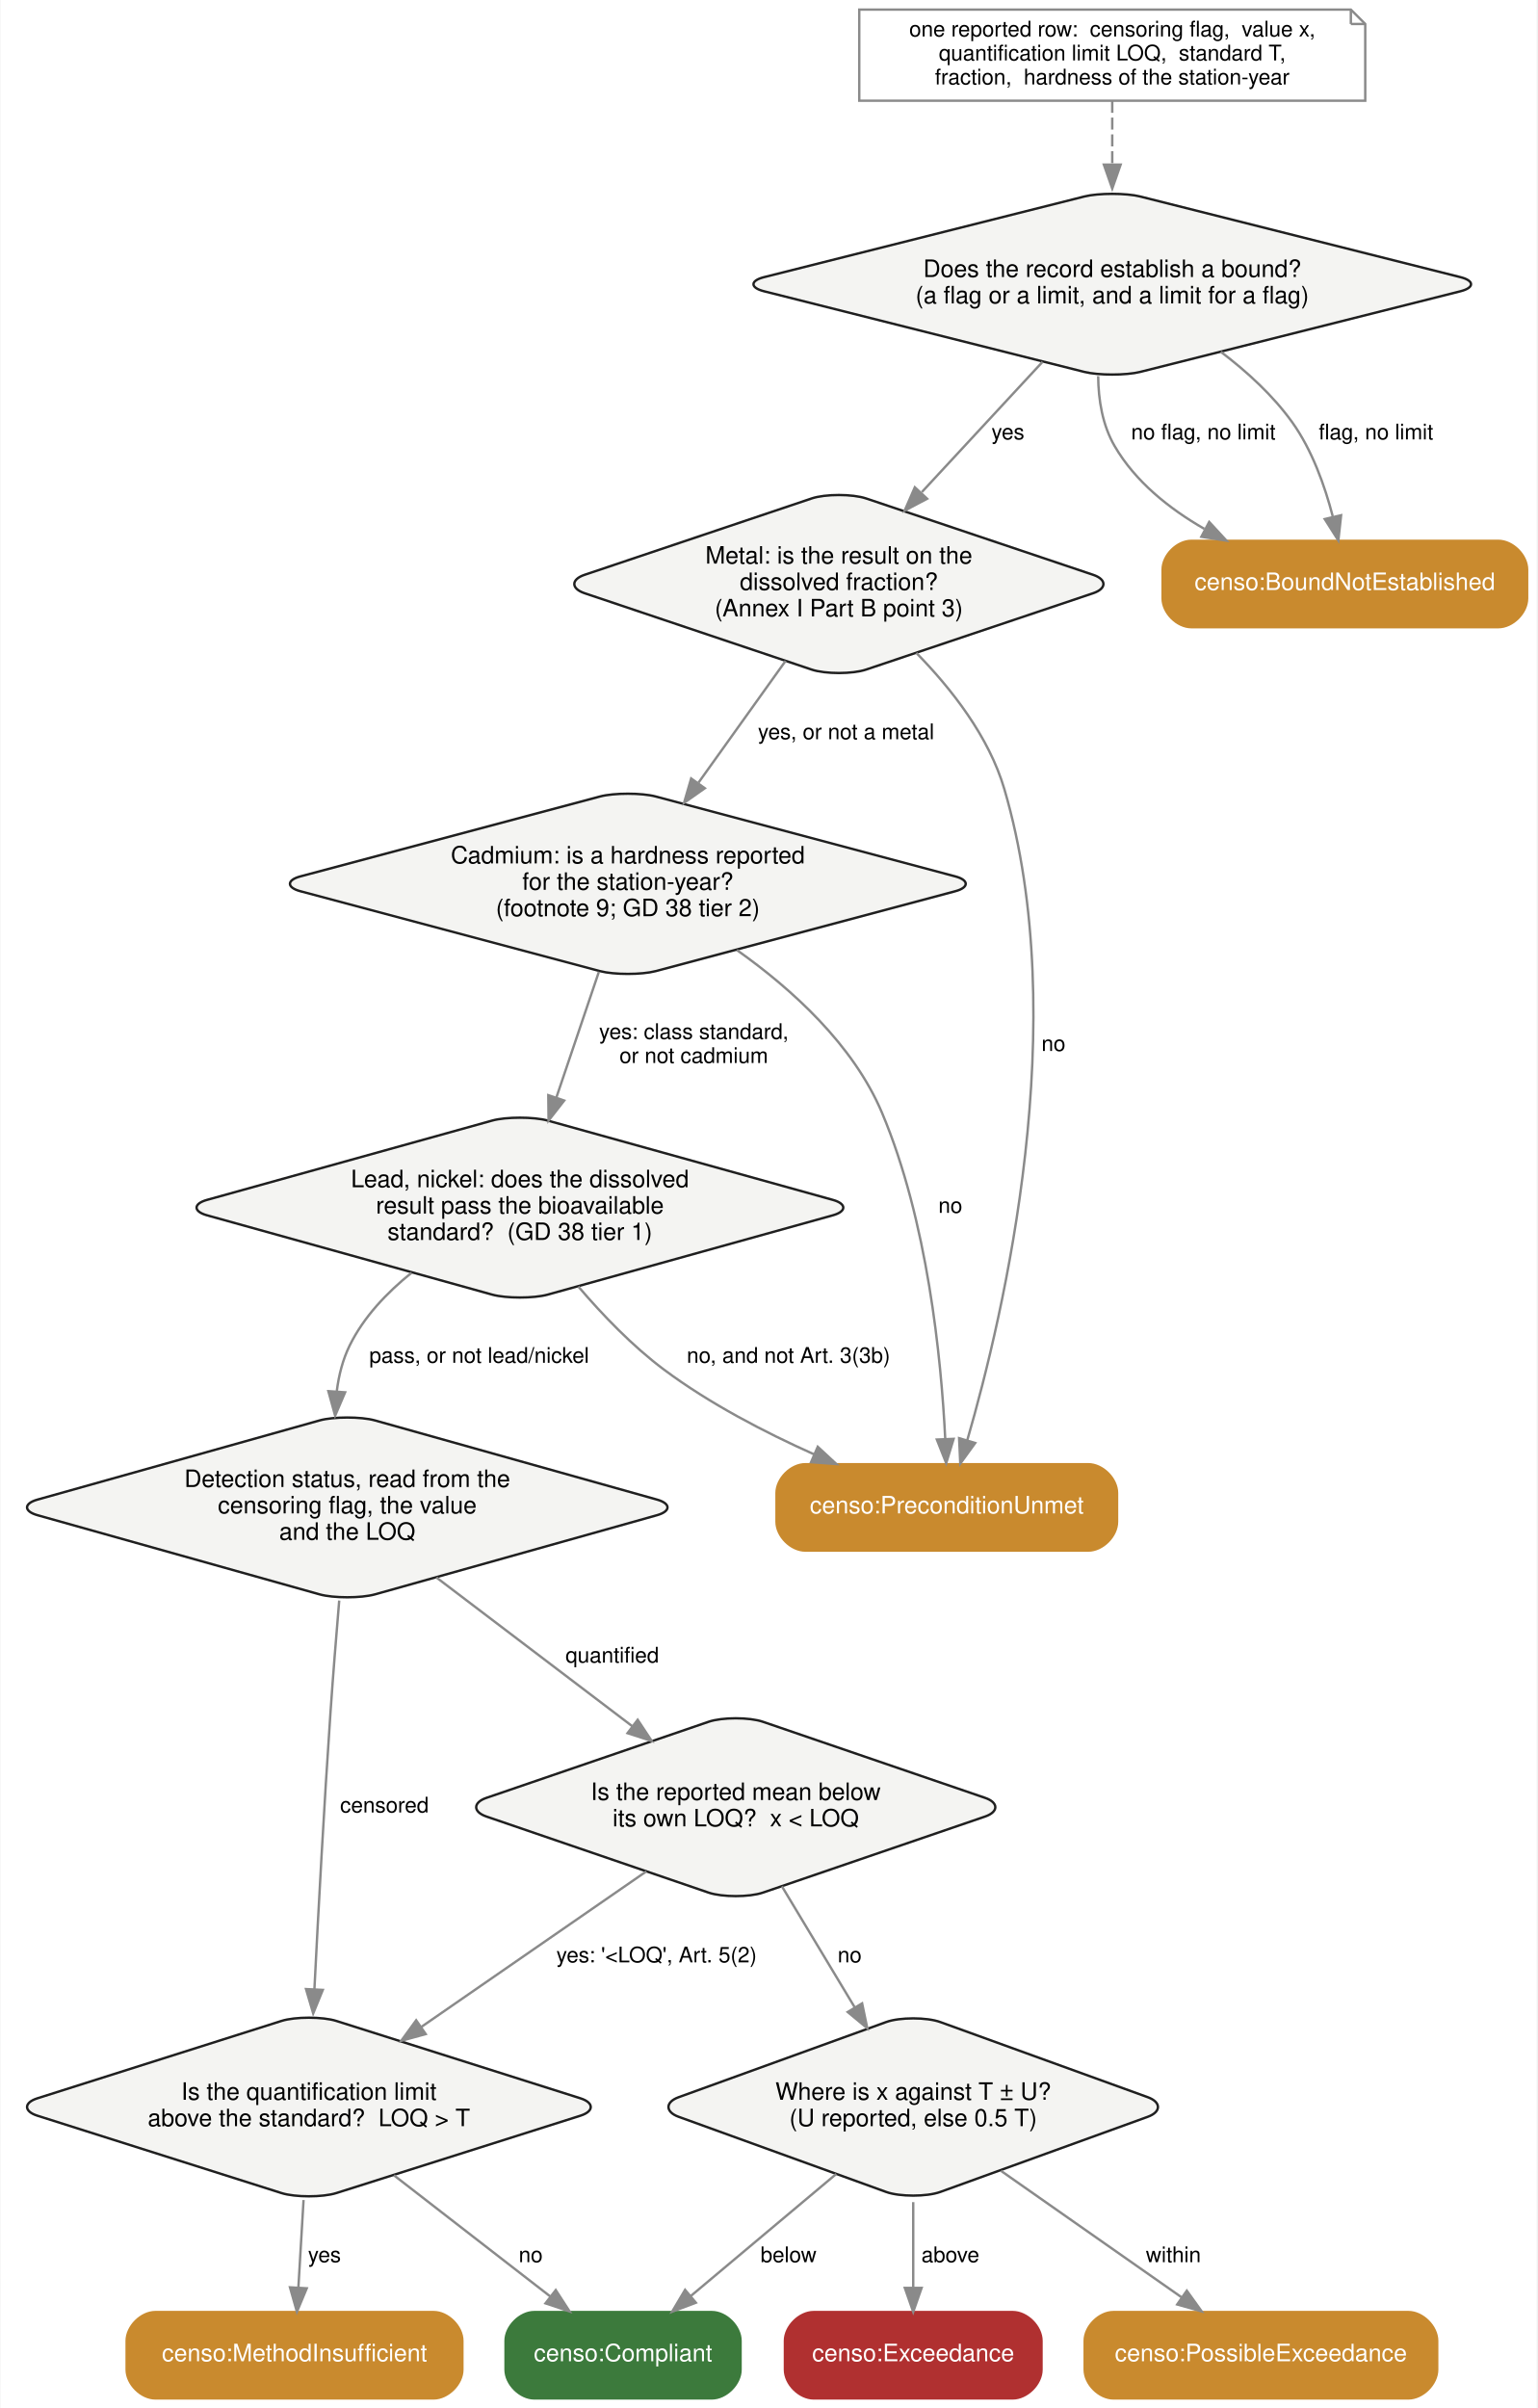
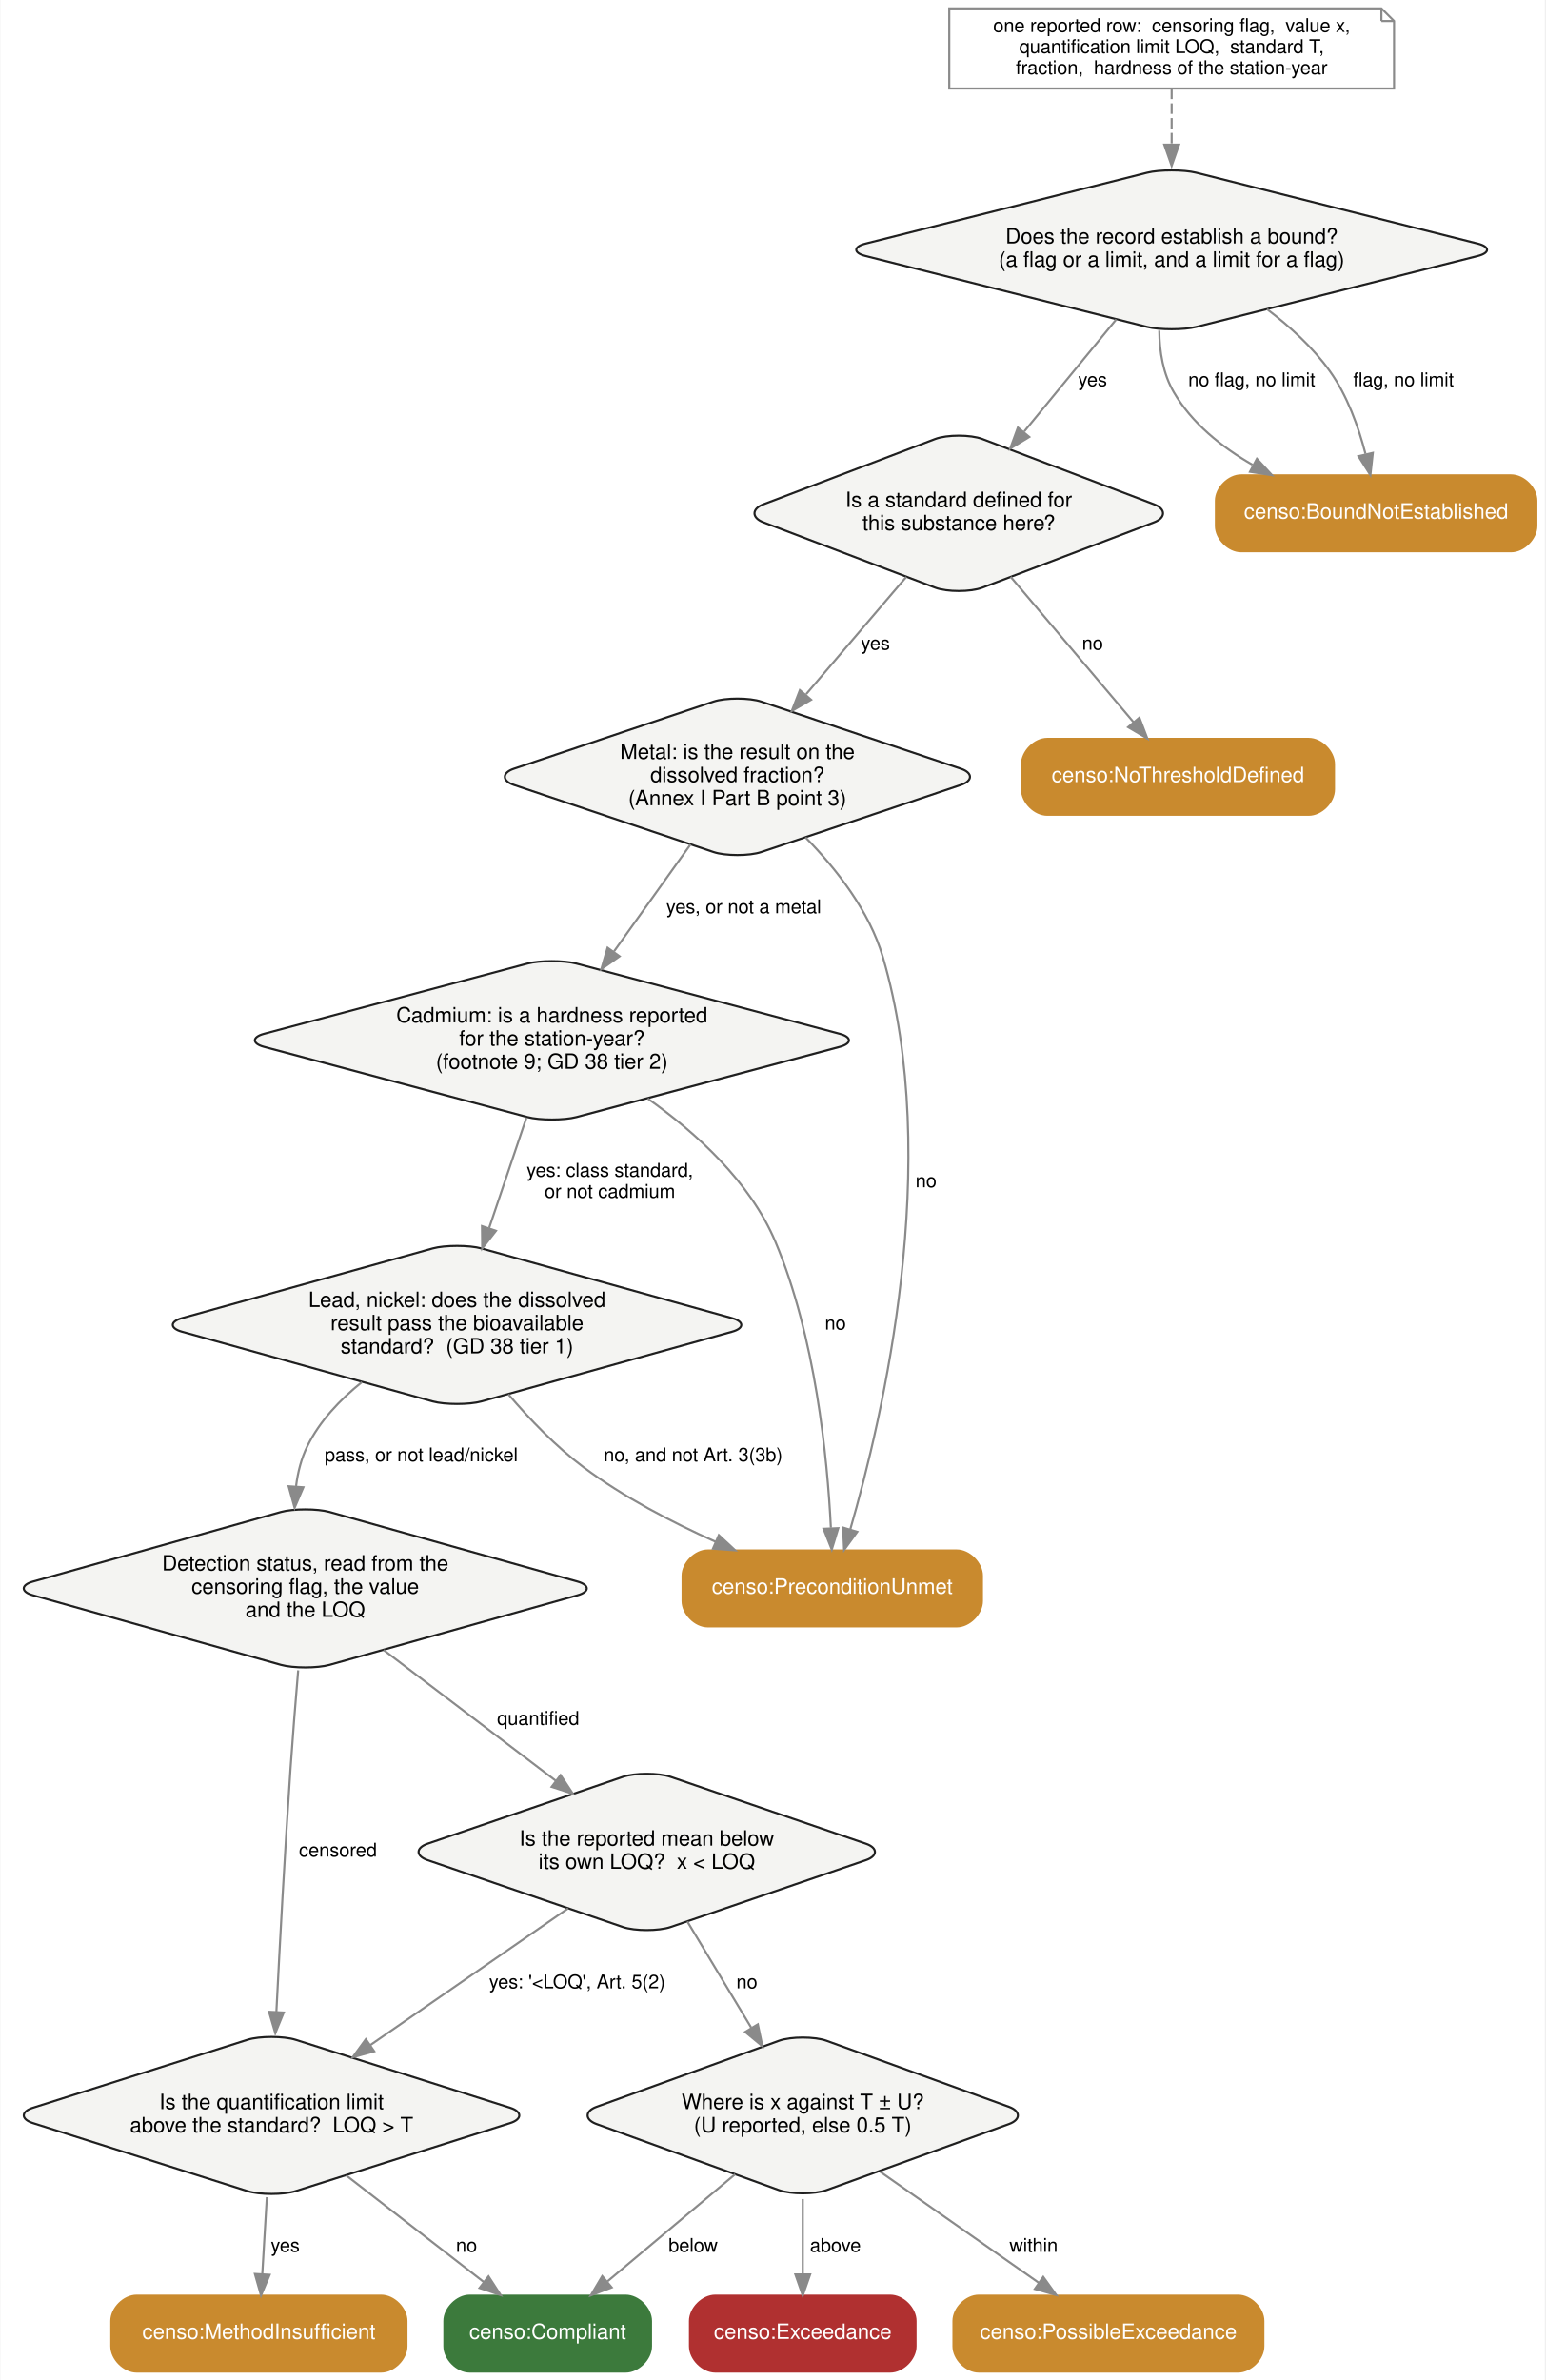
- <svg xmlns="http://www.w3.org/2000/svg" width="641pt" height="1004pt" viewBox="0.00 0.00 640.63 1004.00">
-   <g id="graph0" class="graph" transform="scale(1 1) rotate(0) translate(4 1000)">
-     <polygon fill="white" stroke="transparent" points="-4,4 -4,-1000 636.63,-1000 636.63,4 -4,4" />
+ <svg xmlns="http://www.w3.org/2000/svg" width="733pt" height="1129pt" viewBox="0.00 0.00 732.63 1129.00">
+   <g id="graph0" class="graph" transform="scale(1 1) rotate(0) translate(4 1125)">
+     <polygon fill="white" stroke="transparent" points="-4,4 -4,-1125 728.63,-1125 728.63,4 -4,4" />
    <g id="node1" class="node">
-       <polygon fill="white" stroke="#8a8a8a" points="559.13,-996 354.13,-996 354.13,-958 565.13,-958 565.13,-990 559.13,-996" />
-       <polyline fill="none" stroke="#8a8a8a" points="559.13,-996 559.13,-990 " />
-       <polyline fill="none" stroke="#8a8a8a" points="565.13,-990 559.13,-990 " />
-       <text text-anchor="middle" x="459.63" y="-984.8" font-family="Helvetica,sans-Serif" font-size="9.00">one reported row:  censoring flag,  value x,</text>
-       <text text-anchor="middle" x="459.63" y="-974.8" font-family="Helvetica,sans-Serif" font-size="9.00">quantification limit LOQ,  standard T,</text>
-       <text text-anchor="middle" x="459.63" y="-964.8" font-family="Helvetica,sans-Serif" font-size="9.00">fraction,  hardness of the station-year</text>
+       <polygon fill="white" stroke="#8a8a8a" points="651.13,-1121 446.13,-1121 446.13,-1083 657.13,-1083 657.13,-1115 651.13,-1121" />
+       <polyline fill="none" stroke="#8a8a8a" points="651.13,-1121 651.13,-1115 " />
+       <polyline fill="none" stroke="#8a8a8a" points="657.13,-1115 651.13,-1115 " />
+       <text text-anchor="middle" x="551.63" y="-1109.8" font-family="Helvetica,sans-Serif" font-size="9.00">one reported row:  censoring flag,  value x,</text>
+       <text text-anchor="middle" x="551.63" y="-1099.8" font-family="Helvetica,sans-Serif" font-size="9.00">quantification limit LOQ,  standard T,</text>
+       <text text-anchor="middle" x="551.63" y="-1089.8" font-family="Helvetica,sans-Serif" font-size="9.00">fraction,  hardness of the station-year</text>
    </g>
    <g id="node2" class="node">
-       <path fill="#f4f4f2" stroke="#1f1f1f" d="M447.99,-918.07C447.99,-918.07 314.38,-884.43 314.38,-884.43 308.56,-882.96 308.56,-880.04 314.38,-878.57 314.38,-878.57 447.99,-844.93 447.99,-844.93 453.81,-843.46 465.45,-843.46 471.27,-844.93 471.27,-844.93 604.88,-878.57 604.88,-878.57 610.7,-880.04 610.7,-882.96 604.88,-884.43 604.88,-884.43 471.27,-918.07 471.27,-918.07 465.45,-919.54 453.81,-919.54 447.99,-918.07" />
-       <text text-anchor="middle" x="459.63" y="-884.5" font-family="Helvetica,sans-Serif" font-size="10.00">Does the record establish a bound?</text>
-       <text text-anchor="middle" x="459.63" y="-873.5" font-family="Helvetica,sans-Serif" font-size="10.00">(a flag or a limit, and a limit for a flag)</text>
+       <path fill="#f4f4f2" stroke="#1f1f1f" d="M539.99,-1043.07C539.99,-1043.07 406.38,-1009.43 406.38,-1009.43 400.56,-1007.96 400.56,-1005.04 406.38,-1003.57 406.38,-1003.57 539.99,-969.93 539.99,-969.93 545.81,-968.46 557.45,-968.46 563.27,-969.93 563.27,-969.93 696.88,-1003.57 696.88,-1003.57 702.7,-1005.04 702.7,-1007.96 696.88,-1009.43 696.88,-1009.43 563.27,-1043.07 563.27,-1043.07 557.45,-1044.54 545.81,-1044.54 539.99,-1043.07" />
+       <text text-anchor="middle" x="551.63" y="-1009.5" font-family="Helvetica,sans-Serif" font-size="10.00">Does the record establish a bound?</text>
+       <text text-anchor="middle" x="551.63" y="-998.5" font-family="Helvetica,sans-Serif" font-size="10.00">(a flag or a limit, and a limit for a flag)</text>
    </g>
    <g id="edge1" class="edge">
-       <path fill="none" stroke="#8a8a8a" stroke-dasharray="5,2" d="M459.63,-957.97C459.63,-950.33 459.63,-941.03 459.63,-931.59" />
-       <polygon fill="#8a8a8a" stroke="#8a8a8a" points="463.13,-931.37 459.63,-921.37 456.13,-931.37 463.13,-931.37" />
+       <path fill="none" stroke="#8a8a8a" stroke-dasharray="5,2" d="M551.63,-1082.97C551.63,-1075.33 551.63,-1066.03 551.63,-1056.59" />
+       <polygon fill="#8a8a8a" stroke="#8a8a8a" points="555.13,-1056.37 551.63,-1046.37 548.13,-1056.37 555.13,-1056.37" />
    </g>
    <g id="node3" class="node">
+       <path fill="#f4f4f2" stroke="#1f1f1f" d="M439.41,-916.74C439.41,-916.74 357.94,-885.76 357.94,-885.76 352.33,-883.63 352.33,-879.37 357.94,-877.24 357.94,-877.24 439.41,-846.26 439.41,-846.26 445.02,-844.13 456.24,-844.13 461.85,-846.26 461.85,-846.26 543.32,-877.24 543.32,-877.24 548.93,-879.37 548.93,-883.63 543.32,-885.76 543.32,-885.76 461.85,-916.74 461.85,-916.74 456.24,-918.87 445.02,-918.87 439.41,-916.74" />
+       <text text-anchor="middle" x="450.63" y="-884.5" font-family="Helvetica,sans-Serif" font-size="10.00">Is a standard defined for</text>
+       <text text-anchor="middle" x="450.63" y="-873.5" font-family="Helvetica,sans-Serif" font-size="10.00">this substance here?</text>
+     </g>
+     <g id="edge6" class="edge">
+       <path fill="none" stroke="#8a8a8a" d="M525.36,-973.5C512,-957.23 495.67,-937.35 481.69,-920.32" />
+       <polygon fill="#8a8a8a" stroke="#8a8a8a" points="484.09,-917.73 475.04,-912.22 478.68,-922.17 484.09,-917.73" />
+       <text text-anchor="middle" x="514.13" y="-941.8" font-family="Helvetica,sans-Serif" font-size="9.00"> yes</text>
+     </g>
+     <g id="node12" class="node">
+       <path fill="#c98a2e" stroke="#c98a2e" d="M712.63,-899.5C712.63,-899.5 584.63,-899.5 584.63,-899.5 578.63,-899.5 572.63,-893.5 572.63,-887.5 572.63,-887.5 572.63,-875.5 572.63,-875.5 572.63,-869.5 578.63,-863.5 584.63,-863.5 584.63,-863.5 712.63,-863.5 712.63,-863.5 718.63,-863.5 724.63,-869.5 724.63,-875.5 724.63,-875.5 724.63,-887.5 724.63,-887.5 724.63,-893.5 718.63,-899.5 712.63,-899.5" />
+       <text text-anchor="middle" x="648.63" y="-879" font-family="Helvetica,sans-Serif" font-size="10.00" fill="white">censo:BoundNotEstablished</text>
+     </g>
+     <g id="edge4" class="edge">
+       <path fill="none" stroke="#8a8a8a" d="M545.76,-968.17C545.84,-958.14 547.58,-947.68 552.63,-939 561.21,-924.26 575.27,-912.97 590.02,-904.5" />
+       <polygon fill="#8a8a8a" stroke="#8a8a8a" points="592.06,-907.38 599.25,-899.59 588.78,-901.2 592.06,-907.38" />
+       <text text-anchor="middle" x="589.63" y="-941.8" font-family="Helvetica,sans-Serif" font-size="9.00"> no flag, no limit</text>
+     </g>
+     <g id="edge5" class="edge">
+       <path fill="none" stroke="#8a8a8a" d="M596.89,-978.33C607.83,-970.03 618.65,-960.13 626.63,-949 634.94,-937.42 640.25,-922.51 643.57,-909.74" />
+       <polygon fill="#8a8a8a" stroke="#8a8a8a" points="647.06,-910.17 645.91,-899.64 640.24,-908.59 647.06,-910.17" />
+       <text text-anchor="middle" x="661.63" y="-941.8" font-family="Helvetica,sans-Serif" font-size="9.00"> flag, no limit</text>
+     </g>
+     <g id="node4" class="node">
      <path fill="#f4f4f2" stroke="#1f1f1f" d="M334.26,-792.17C334.26,-792.17 239.57,-760.33 239.57,-760.33 233.88,-758.41 233.88,-754.59 239.57,-752.67 239.57,-752.67 334.26,-720.83 334.26,-720.83 339.94,-718.91 351.32,-718.91 357,-720.83 357,-720.83 451.69,-752.67 451.69,-752.67 457.38,-754.59 457.38,-758.41 451.69,-760.33 451.69,-760.33 357,-792.17 357,-792.17 351.32,-794.09 339.94,-794.09 334.26,-792.17" />
      <text text-anchor="middle" x="345.63" y="-765" font-family="Helvetica,sans-Serif" font-size="10.00">Metal: is the result on the</text>
      <text text-anchor="middle" x="345.63" y="-754" font-family="Helvetica,sans-Serif" font-size="10.00">dissolved fraction?</text>
      <text text-anchor="middle" x="345.63" y="-743" font-family="Helvetica,sans-Serif" font-size="10.00">(Annex I Part B point 3)</text>
    </g>
-     <g id="edge4" class="edge">
-       <path fill="none" stroke="#8a8a8a" d="M430.57,-849.14C415.24,-832.6 396.32,-812.2 380.24,-794.84" />
-       <polygon fill="#8a8a8a" stroke="#8a8a8a" points="382.43,-792.06 373.07,-787.11 377.3,-796.82 382.43,-792.06" />
-       <text text-anchor="middle" x="416.13" y="-816.8" font-family="Helvetica,sans-Serif" font-size="9.00"> yes</text>
+     <g id="edge3" class="edge">
+       <path fill="none" stroke="#8a8a8a" d="M425.75,-851.35C411.55,-834.72 393.58,-813.67 378.26,-795.72" />
+       <polygon fill="#8a8a8a" stroke="#8a8a8a" points="380.59,-793.06 371.43,-787.72 375.26,-797.6 380.59,-793.06" />
+       <text text-anchor="middle" x="411.13" y="-816.8" font-family="Helvetica,sans-Serif" font-size="9.00"> yes</text>
    </g>
-     <g id="node10" class="node">
-       <path fill="#c98a2e" stroke="#c98a2e" d="M620.63,-774.5C620.63,-774.5 492.63,-774.5 492.63,-774.5 486.63,-774.5 480.63,-768.5 480.63,-762.5 480.63,-762.5 480.63,-750.5 480.63,-750.5 480.63,-744.5 486.63,-738.5 492.63,-738.5 492.63,-738.5 620.63,-738.5 620.63,-738.5 626.63,-738.5 632.63,-744.5 632.63,-750.5 632.63,-750.5 632.63,-762.5 632.63,-762.5 632.63,-768.5 626.63,-774.5 620.63,-774.5" />
-       <text text-anchor="middle" x="556.63" y="-754" font-family="Helvetica,sans-Serif" font-size="10.00" fill="white">censo:BoundNotEstablished</text>
+     <g id="node11" class="node">
+       <path fill="#c98a2e" stroke="#c98a2e" d="M616.63,-774.5C616.63,-774.5 492.63,-774.5 492.63,-774.5 486.63,-774.5 480.63,-768.5 480.63,-762.5 480.63,-762.5 480.63,-750.5 480.63,-750.5 480.63,-744.5 486.63,-738.5 492.63,-738.5 492.63,-738.5 616.63,-738.5 616.63,-738.5 622.63,-738.5 628.63,-744.5 628.63,-750.5 628.63,-750.5 628.63,-762.5 628.63,-762.5 628.63,-768.5 622.63,-774.5 616.63,-774.5" />
+       <text text-anchor="middle" x="554.63" y="-754" font-family="Helvetica,sans-Serif" font-size="10.00" fill="white">censo:NoThresholdDefined</text>
    </g>
    <g id="edge2" class="edge">
-       <path fill="none" stroke="#8a8a8a" d="M453.76,-843.17C453.84,-833.14 455.58,-822.68 460.63,-814 469.21,-799.26 483.27,-787.97 498.02,-779.5" />
-       <polygon fill="#8a8a8a" stroke="#8a8a8a" points="500.06,-782.38 507.25,-774.59 496.78,-776.2 500.06,-782.38" />
-       <text text-anchor="middle" x="497.63" y="-816.8" font-family="Helvetica,sans-Serif" font-size="9.00"> no flag, no limit</text>
+       <path fill="none" stroke="#8a8a8a" d="M475.28,-851.35C493.02,-830.37 516.69,-802.37 533.55,-782.43" />
+       <polygon fill="#8a8a8a" stroke="#8a8a8a" points="536.32,-784.58 540.1,-774.68 530.97,-780.06 536.32,-784.58" />
+       <text text-anchor="middle" x="514.13" y="-816.8" font-family="Helvetica,sans-Serif" font-size="9.00"> no</text>
    </g>
-     <g id="edge3" class="edge">
-       <path fill="none" stroke="#8a8a8a" d="M504.89,-853.33C515.83,-845.03 526.65,-835.13 534.63,-824 542.94,-812.42 548.25,-797.51 551.57,-784.74" />
-       <polygon fill="#8a8a8a" stroke="#8a8a8a" points="555.06,-785.17 553.91,-774.64 548.24,-783.59 555.06,-785.17" />
-       <text text-anchor="middle" x="569.63" y="-816.8" font-family="Helvetica,sans-Serif" font-size="9.00"> flag, no limit</text>
-     </g>
-     <g id="node4" class="node">
+     <g id="node5" class="node">
      <path fill="#f4f4f2" stroke="#1f1f1f" d="M246.04,-667.91C246.04,-667.91 121.07,-634.59 121.07,-634.59 115.28,-633.05 115.28,-629.95 121.07,-628.41 121.07,-628.41 246.04,-595.09 246.04,-595.09 251.83,-593.55 263.43,-593.55 269.23,-595.09 269.23,-595.09 394.19,-628.41 394.19,-628.41 399.98,-629.95 399.98,-633.05 394.19,-634.59 394.19,-634.59 269.23,-667.91 269.23,-667.91 263.43,-669.45 251.83,-669.45 246.04,-667.91" />
      <text text-anchor="middle" x="257.63" y="-640" font-family="Helvetica,sans-Serif" font-size="10.00">Cadmium: is a hardness reported</text>
      <text text-anchor="middle" x="257.63" y="-629" font-family="Helvetica,sans-Serif" font-size="10.00">for the station-year?</text>
      <text text-anchor="middle" x="257.63" y="-618" font-family="Helvetica,sans-Serif" font-size="10.00">(footnote 9; GD 38 tier 2)</text>
    </g>
-     <g id="edge6" class="edge">
+     <g id="edge8" class="edge">
      <path fill="none" stroke="#8a8a8a" d="M323.42,-724.46C312.41,-709.07 298.96,-690.27 287.1,-673.69" />
      <polygon fill="#8a8a8a" stroke="#8a8a8a" points="289.73,-671.35 281.06,-665.25 284.03,-675.42 289.73,-671.35" />
      <text text-anchor="middle" x="348.63" y="-691.8" font-family="Helvetica,sans-Serif" font-size="9.00"> yes, or not a metal</text>
    </g>
-     <g id="node11" class="node">
+     <g id="node13" class="node">
      <path fill="#c98a2e" stroke="#c98a2e" d="M449.63,-389.5C449.63,-389.5 331.63,-389.5 331.63,-389.5 325.63,-389.5 319.63,-383.5 319.63,-377.5 319.63,-377.5 319.63,-365.5 319.63,-365.5 319.63,-359.5 325.63,-353.5 331.63,-353.5 331.63,-353.5 449.63,-353.5 449.63,-353.5 455.63,-353.5 461.63,-359.5 461.63,-365.5 461.63,-365.5 461.63,-377.5 461.63,-377.5 461.63,-383.5 455.63,-389.5 449.63,-389.5" />
      <text text-anchor="middle" x="390.63" y="-369" font-family="Helvetica,sans-Serif" font-size="10.00" fill="white">censo:PreconditionUnmet</text>
    </g>
-     <g id="edge5" class="edge">
+     <g id="edge7" class="edge">
      <path fill="none" stroke="#8a8a8a" d="M377.94,-727.76C392.66,-712.74 408.23,-692.81 414.63,-671 443.06,-574.2 414.6,-452.62 399.16,-399.46" />
      <polygon fill="#8a8a8a" stroke="#8a8a8a" points="402.48,-398.35 396.26,-389.77 395.77,-400.36 402.48,-398.35" />
      <text text-anchor="middle" x="435.13" y="-561.8" font-family="Helvetica,sans-Serif" font-size="9.00"> no</text>
    </g>
-     <g id="node5" class="node">
+     <g id="node6" class="node">
      <path fill="#f4f4f2" stroke="#1f1f1f" d="M201.07,-532.79C201.07,-532.79 82.12,-499.71 82.12,-499.71 76.34,-498.11 76.34,-494.89 82.12,-493.29 82.12,-493.29 201.07,-460.21 201.07,-460.21 206.85,-458.61 218.41,-458.61 224.19,-460.21 224.19,-460.21 343.14,-493.29 343.14,-493.29 348.92,-494.89 348.92,-498.11 343.14,-499.71 343.14,-499.71 224.19,-532.79 224.19,-532.79 218.41,-534.39 206.85,-534.39 201.07,-532.79" />
      <text text-anchor="middle" x="212.63" y="-505" font-family="Helvetica,sans-Serif" font-size="10.00">Lead, nickel: does the dissolved</text>
      <text text-anchor="middle" x="212.63" y="-494" font-family="Helvetica,sans-Serif" font-size="10.00">result pass the bioavailable</text>
      <text text-anchor="middle" x="212.63" y="-483" font-family="Helvetica,sans-Serif" font-size="10.00">standard?  (GD 38 tier 1)</text>
    </g>
-     <g id="edge8" class="edge">
+     <g id="edge10" class="edge">
      <path fill="none" stroke="#8a8a8a" d="M245.57,-594.86C240.13,-578.78 233.64,-559.6 227.87,-542.54" />
      <polygon fill="#8a8a8a" stroke="#8a8a8a" points="231.09,-541.13 224.57,-532.78 224.46,-543.37 231.09,-541.13" />
      <text text-anchor="middle" x="285.13" y="-566.8" font-family="Helvetica,sans-Serif" font-size="9.00"> yes: class standard,</text>
      <text text-anchor="middle" x="285.13" y="-556.8" font-family="Helvetica,sans-Serif" font-size="9.00">or not cadmium</text>
    </g>
-     <g id="edge7" class="edge">
+     <g id="edge9" class="edge">
      <path fill="none" stroke="#8a8a8a" d="M303.08,-603.89C326.09,-587.59 351.65,-564.39 363.63,-536 382.62,-490.99 388.3,-433.76 389.97,-400.32" />
      <polygon fill="#8a8a8a" stroke="#8a8a8a" points="393.48,-400.08 390.39,-389.94 386.49,-399.79 393.48,-400.08" />
      <text text-anchor="middle" x="392.13" y="-494.3" font-family="Helvetica,sans-Serif" font-size="9.00"> no</text>
    </g>
-     <g id="node6" class="node">
+     <g id="node7" class="node">
      <path fill="#f4f4f2" stroke="#1f1f1f" d="M129.08,-407.76C129.08,-407.76 11.42,-374.74 11.42,-374.74 5.65,-373.12 5.65,-369.88 11.42,-368.26 11.42,-368.26 129.08,-335.24 129.08,-335.24 134.85,-333.62 146.41,-333.62 152.18,-335.24 152.18,-335.24 269.84,-368.26 269.84,-368.26 275.61,-369.88 275.61,-373.12 269.84,-374.74 269.84,-374.74 152.18,-407.76 152.18,-407.76 146.41,-409.38 134.85,-409.38 129.08,-407.76" />
      <text text-anchor="middle" x="140.63" y="-380" font-family="Helvetica,sans-Serif" font-size="10.00">Detection status, read from the</text>
      <text text-anchor="middle" x="140.63" y="-369" font-family="Helvetica,sans-Serif" font-size="10.00">censoring flag, the value</text>
      <text text-anchor="middle" x="140.63" y="-358" font-family="Helvetica,sans-Serif" font-size="10.00">and the LOQ</text>
    </g>
-     <g id="edge10" class="edge">
+     <g id="edge12" class="edge">
      <path fill="none" stroke="#8a8a8a" d="M167.45,-469.34C157.12,-461.04 147.47,-450.88 141.63,-439 138.76,-433.15 137.1,-426.65 136.27,-420.07" />
      <polygon fill="#8a8a8a" stroke="#8a8a8a" points="139.73,-419.48 135.57,-409.74 132.75,-419.95 139.73,-419.48" />
      <text text-anchor="middle" x="195.63" y="-431.8" font-family="Helvetica,sans-Serif" font-size="9.00"> pass, or not lead/nickel</text>
    </g>
-     <g id="edge9" class="edge">
+     <g id="edge11" class="edge">
      <path fill="none" stroke="#8a8a8a" d="M236.98,-463.58C247.11,-451.72 259.55,-438.77 272.63,-429 291.57,-414.85 314.6,-402.87 335.28,-393.63" />
      <polygon fill="#8a8a8a" stroke="#8a8a8a" points="336.82,-396.78 344.59,-389.58 334.03,-390.36 336.82,-396.78" />
      <text text-anchor="middle" x="324.63" y="-431.8" font-family="Helvetica,sans-Serif" font-size="9.00"> no, and not Art. 3(3b)</text>
    </g>
-     <g id="node7" class="node">
+     <g id="node8" class="node">
      <path fill="#f4f4f2" stroke="#1f1f1f" d="M291.28,-282.11C291.28,-282.11 198.64,-250.39 198.64,-250.39 192.97,-248.44 192.97,-244.56 198.64,-242.61 198.64,-242.61 291.28,-210.89 291.28,-210.89 296.95,-208.94 308.31,-208.94 313.98,-210.89 313.98,-210.89 406.62,-242.61 406.62,-242.61 412.29,-244.56 412.29,-248.44 406.62,-250.39 406.62,-250.39 313.98,-282.11 313.98,-282.11 308.31,-284.06 296.95,-284.06 291.28,-282.11" />
      <text text-anchor="middle" x="302.63" y="-249.5" font-family="Helvetica,sans-Serif" font-size="10.00">Is the reported mean below</text>
      <text text-anchor="middle" x="302.63" y="-238.5" font-family="Helvetica,sans-Serif" font-size="10.00">its own LOQ?  x &lt; LOQ</text>
    </g>
-     <g id="edge12" class="edge">
+     <g id="edge14" class="edge">
      <path fill="none" stroke="#8a8a8a" d="M177.8,-342.28C202.16,-323.79 234.09,-299.54 259.55,-280.21" />
      <polygon fill="#8a8a8a" stroke="#8a8a8a" points="261.73,-282.95 267.58,-274.11 257.5,-277.37 261.73,-282.95" />
      <text text-anchor="middle" x="251.13" y="-306.8" font-family="Helvetica,sans-Serif" font-size="9.00"> quantified</text>
    </g>
-     <g id="node8" class="node">
+     <g id="node9" class="node">
      <path fill="#f4f4f2" stroke="#1f1f1f" d="M113.19,-157.38C113.19,-157.38 11.39,-125.12 11.39,-125.12 5.67,-123.31 5.67,-119.69 11.39,-117.88 11.39,-117.88 113.19,-85.62 113.19,-85.62 118.91,-83.81 130.35,-83.81 136.07,-85.62 136.07,-85.62 237.87,-117.88 237.87,-117.88 243.59,-119.69 243.59,-123.31 237.87,-125.12 237.87,-125.12 136.07,-157.38 136.07,-157.38 130.35,-159.19 118.91,-159.19 113.19,-157.38" />
      <text text-anchor="middle" x="124.63" y="-124.5" font-family="Helvetica,sans-Serif" font-size="10.00">Is the quantification limit</text>
      <text text-anchor="middle" x="124.63" y="-113.5" font-family="Helvetica,sans-Serif" font-size="10.00">above the standard?  LOQ &gt; T</text>
    </g>
-     <g id="edge11" class="edge">
+     <g id="edge13" class="edge">
      <path fill="none" stroke="#8a8a8a" d="M137.27,-332.66C136.04,-318.08 134.68,-301.27 133.63,-286 130.96,-247.23 128.57,-203.24 126.93,-170.67" />
      <polygon fill="#8a8a8a" stroke="#8a8a8a" points="130.42,-170.32 126.42,-160.51 123.43,-170.67 130.42,-170.32" />
      <text text-anchor="middle" x="156.13" y="-244.3" font-family="Helvetica,sans-Serif" font-size="9.00"> censored</text>
    </g>
-     <g id="edge13" class="edge">
+     <g id="edge15" class="edge">
      <path fill="none" stroke="#8a8a8a" d="M265.32,-219.72C238.04,-200.87 200.84,-175.16 171.55,-154.92" />
      <polygon fill="#8a8a8a" stroke="#8a8a8a" points="173.34,-151.91 163.13,-149.1 169.36,-157.66 173.34,-151.91" />
      <text text-anchor="middle" x="269.63" y="-181.8" font-family="Helvetica,sans-Serif" font-size="9.00"> yes: '&lt;LOQ', Art. 5(2)</text>
    </g>
-     <g id="node9" class="node">
+     <g id="node10" class="node">
      <path fill="#f4f4f2" stroke="#1f1f1f" d="M365.35,-156.92C365.35,-156.92 278.8,-125.58 278.8,-125.58 273.16,-123.54 273.16,-119.46 278.8,-117.42 278.8,-117.42 365.35,-86.08 365.35,-86.08 370.99,-84.04 382.27,-84.04 387.91,-86.08 387.91,-86.08 474.46,-117.42 474.46,-117.42 480.1,-119.46 480.1,-123.54 474.46,-125.58 474.46,-125.58 387.91,-156.92 387.91,-156.92 382.27,-158.96 370.99,-158.96 365.35,-156.92" />
      <text text-anchor="middle" x="376.63" y="-124.5" font-family="Helvetica,sans-Serif" font-size="10.00">Where is x against T ± U?</text>
      <text text-anchor="middle" x="376.63" y="-113.5" font-family="Helvetica,sans-Serif" font-size="10.00">(U reported, else 0.5 T)</text>
    </g>
-     <g id="edge14" class="edge">
+     <g id="edge16" class="edge">
      <path fill="none" stroke="#8a8a8a" d="M321.88,-213.5C331.13,-198.13 342.32,-179.53 352.17,-163.16" />
      <polygon fill="#8a8a8a" stroke="#8a8a8a" points="355.32,-164.71 357.48,-154.34 349.32,-161.1 355.32,-164.71" />
      <text text-anchor="middle" x="350.13" y="-181.8" font-family="Helvetica,sans-Serif" font-size="9.00"> no</text>
    </g>
-     <g id="node12" class="node">
+     <g id="node14" class="node">
      <path fill="#c98a2e" stroke="#c98a2e" d="M176.63,-36C176.63,-36 60.63,-36 60.63,-36 54.63,-36 48.63,-30 48.63,-24 48.63,-24 48.63,-12 48.63,-12 48.63,-6 54.63,0 60.63,0 60.63,0 176.63,0 176.63,0 182.63,0 188.63,-6 188.63,-12 188.63,-12 188.63,-24 188.63,-24 188.63,-30 182.63,-36 176.63,-36" />
      <text text-anchor="middle" x="118.63" y="-15.5" font-family="Helvetica,sans-Serif" font-size="10.00" fill="white">censo:MethodInsufficient</text>
    </g>
-     <g id="edge15" class="edge">
+     <g id="edge17" class="edge">
      <path fill="none" stroke="#8a8a8a" d="M122.4,-82.71C121.68,-70.57 120.9,-57.39 120.24,-46.17" />
      <polygon fill="#8a8a8a" stroke="#8a8a8a" points="123.73,-45.9 119.64,-36.12 116.74,-46.31 123.73,-45.9" />
      <text text-anchor="middle" x="131.13" y="-56.8" font-family="Helvetica,sans-Serif" font-size="9.00"> yes</text>
    </g>
-     <g id="node13" class="node">
+     <g id="node15" class="node">
      <path fill="#3c7a3c" stroke="#3c7a3c" d="M292.63,-36C292.63,-36 218.63,-36 218.63,-36 212.63,-36 206.63,-30 206.63,-24 206.63,-24 206.63,-12 206.63,-12 206.63,-6 212.63,0 218.63,0 218.63,0 292.63,0 292.63,0 298.63,0 304.63,-6 304.63,-12 304.63,-12 304.63,-24 304.63,-24 304.63,-30 298.63,-36 292.63,-36" />
      <text text-anchor="middle" x="255.63" y="-15.5" font-family="Helvetica,sans-Serif" font-size="10.00" fill="white">censo:Compliant</text>
    </g>
-     <g id="edge16" class="edge">
+     <g id="edge18" class="edge">
      <path fill="none" stroke="#8a8a8a" d="M160.08,-93.03C180.5,-77.21 205.9,-57.53 225.37,-42.44" />
      <polygon fill="#8a8a8a" stroke="#8a8a8a" points="227.57,-45.17 233.33,-36.28 223.28,-39.64 227.57,-45.17" />
      <text text-anchor="middle" x="217.13" y="-56.8" font-family="Helvetica,sans-Serif" font-size="9.00"> no</text>
    </g>
-     <g id="edge19" class="edge">
+     <g id="edge21" class="edge">
      <path fill="none" stroke="#8a8a8a" d="M344.52,-93.57C325.7,-77.78 302.14,-58.01 284,-42.8" />
      <polygon fill="#8a8a8a" stroke="#8a8a8a" points="286,-39.91 276.09,-36.16 281.5,-45.27 286,-39.91" />
      <text text-anchor="middle" x="324.63" y="-56.8" font-family="Helvetica,sans-Serif" font-size="9.00"> below</text>
    </g>
-     <g id="node14" class="node">
+     <g id="node16" class="node">
      <path fill="#c98a2e" stroke="#c98a2e" d="M583.13,-36C583.13,-36 460.13,-36 460.13,-36 454.13,-36 448.13,-30 448.13,-24 448.13,-24 448.13,-12 448.13,-12 448.13,-6 454.13,0 460.13,0 460.13,0 583.13,0 583.13,0 589.13,0 595.13,-6 595.13,-12 595.13,-12 595.13,-24 595.13,-24 595.13,-30 589.13,-36 583.13,-36" />
      <text text-anchor="middle" x="521.63" y="-15.5" font-family="Helvetica,sans-Serif" font-size="10.00" fill="white">censo:PossibleExceedance</text>
    </g>
-     <g id="edge17" class="edge">
+     <g id="edge19" class="edge">
      <path fill="none" stroke="#8a8a8a" d="M413.22,-94.89C436.43,-78.64 466.21,-57.79 488.68,-42.06" />
      <polygon fill="#8a8a8a" stroke="#8a8a8a" points="490.72,-44.91 496.91,-36.3 486.71,-39.17 490.72,-44.91" />
-       <text text-anchor="middle" x="485.13" y="-56.8" font-family="Helvetica,sans-Serif" font-size="9.00"> within</text>
+       <text text-anchor="middle" x="486.13" y="-56.8" font-family="Helvetica,sans-Serif" font-size="9.00"> within</text>
    </g>
-     <g id="node15" class="node">
+     <g id="node17" class="node">
      <path fill="#b03030" stroke="#b03030" d="M418.13,-36C418.13,-36 335.13,-36 335.13,-36 329.13,-36 323.13,-30 323.13,-24 323.13,-24 323.13,-12 323.13,-12 323.13,-6 329.13,0 335.13,0 335.13,0 418.13,0 418.13,0 424.13,0 430.13,-6 430.13,-12 430.13,-12 430.13,-24 430.13,-24 430.13,-30 424.13,-36 418.13,-36" />
      <text text-anchor="middle" x="376.63" y="-15.5" font-family="Helvetica,sans-Serif" font-size="10.00" fill="white">censo:Exceedance</text>
    </g>
-     <g id="edge18" class="edge">
+     <g id="edge20" class="edge">
      <path fill="none" stroke="#8a8a8a" d="M376.63,-81.84C376.63,-69.99 376.63,-57.21 376.63,-46.28" />
      <polygon fill="#8a8a8a" stroke="#8a8a8a" points="380.13,-46.08 376.63,-36.08 373.13,-46.08 380.13,-46.08" />
      <text text-anchor="middle" x="392.13" y="-56.8" font-family="Helvetica,sans-Serif" font-size="9.00"> above</text>
    </g>
  </g>
</svg>
